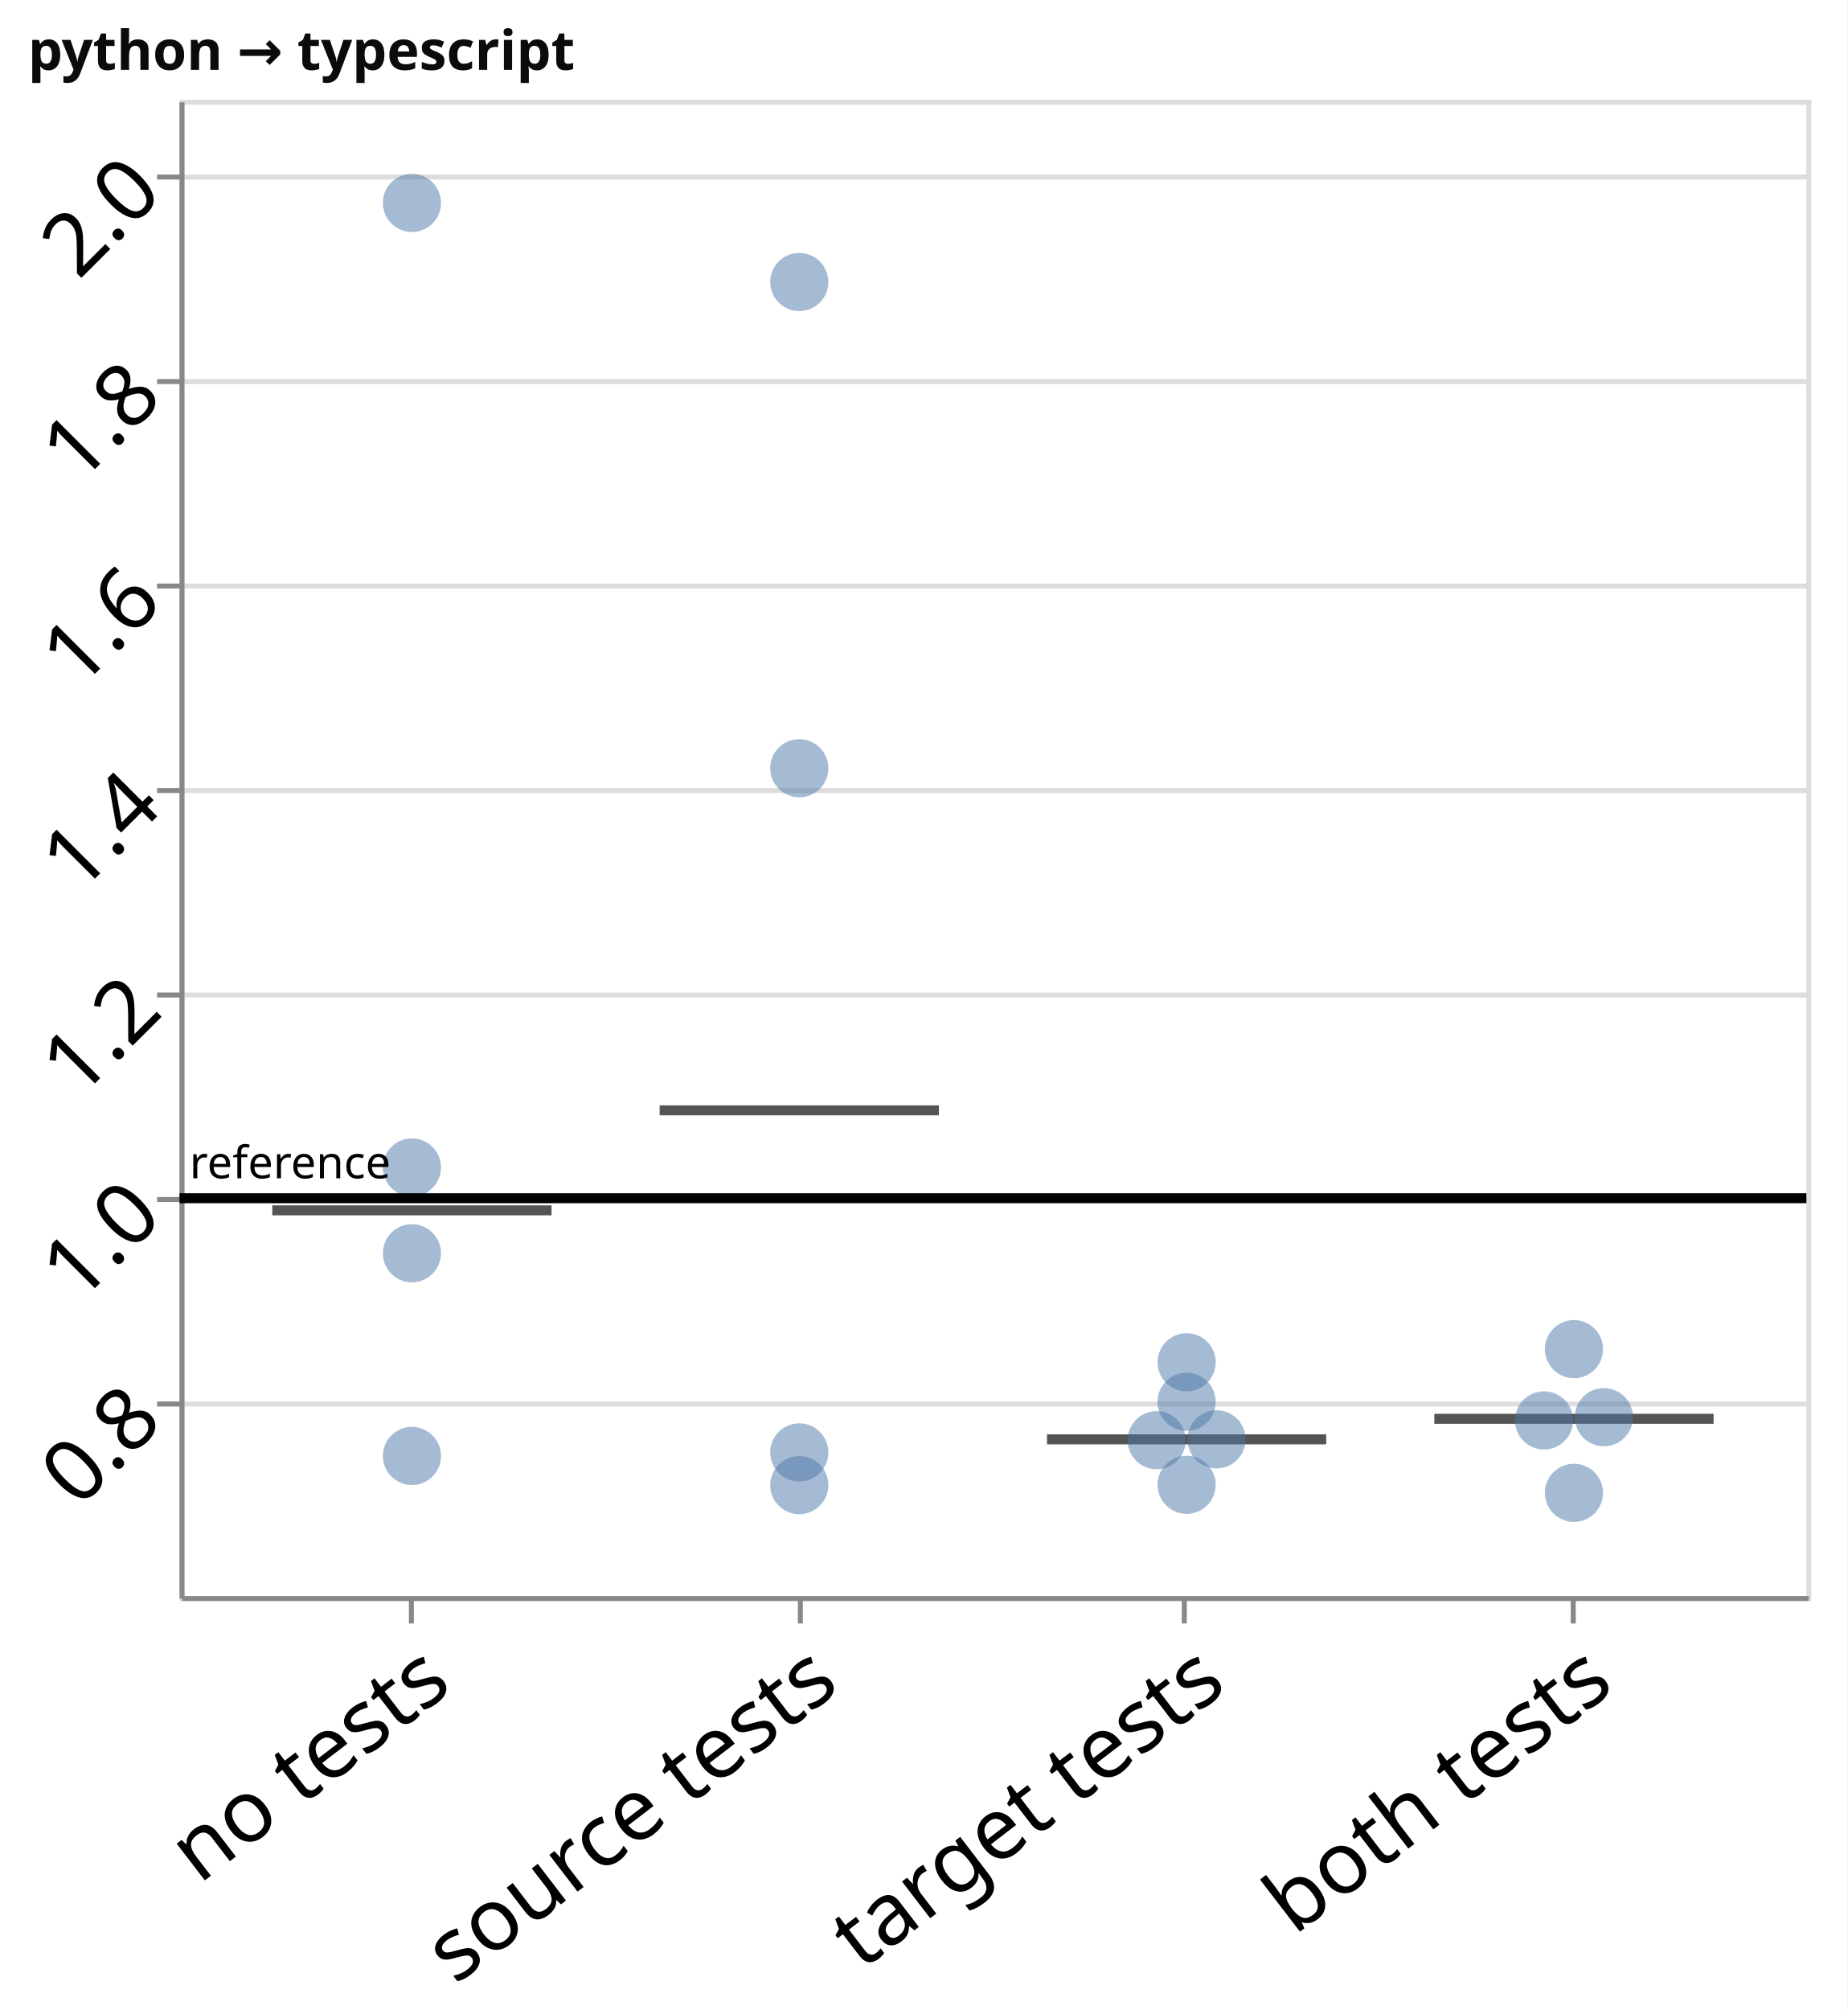
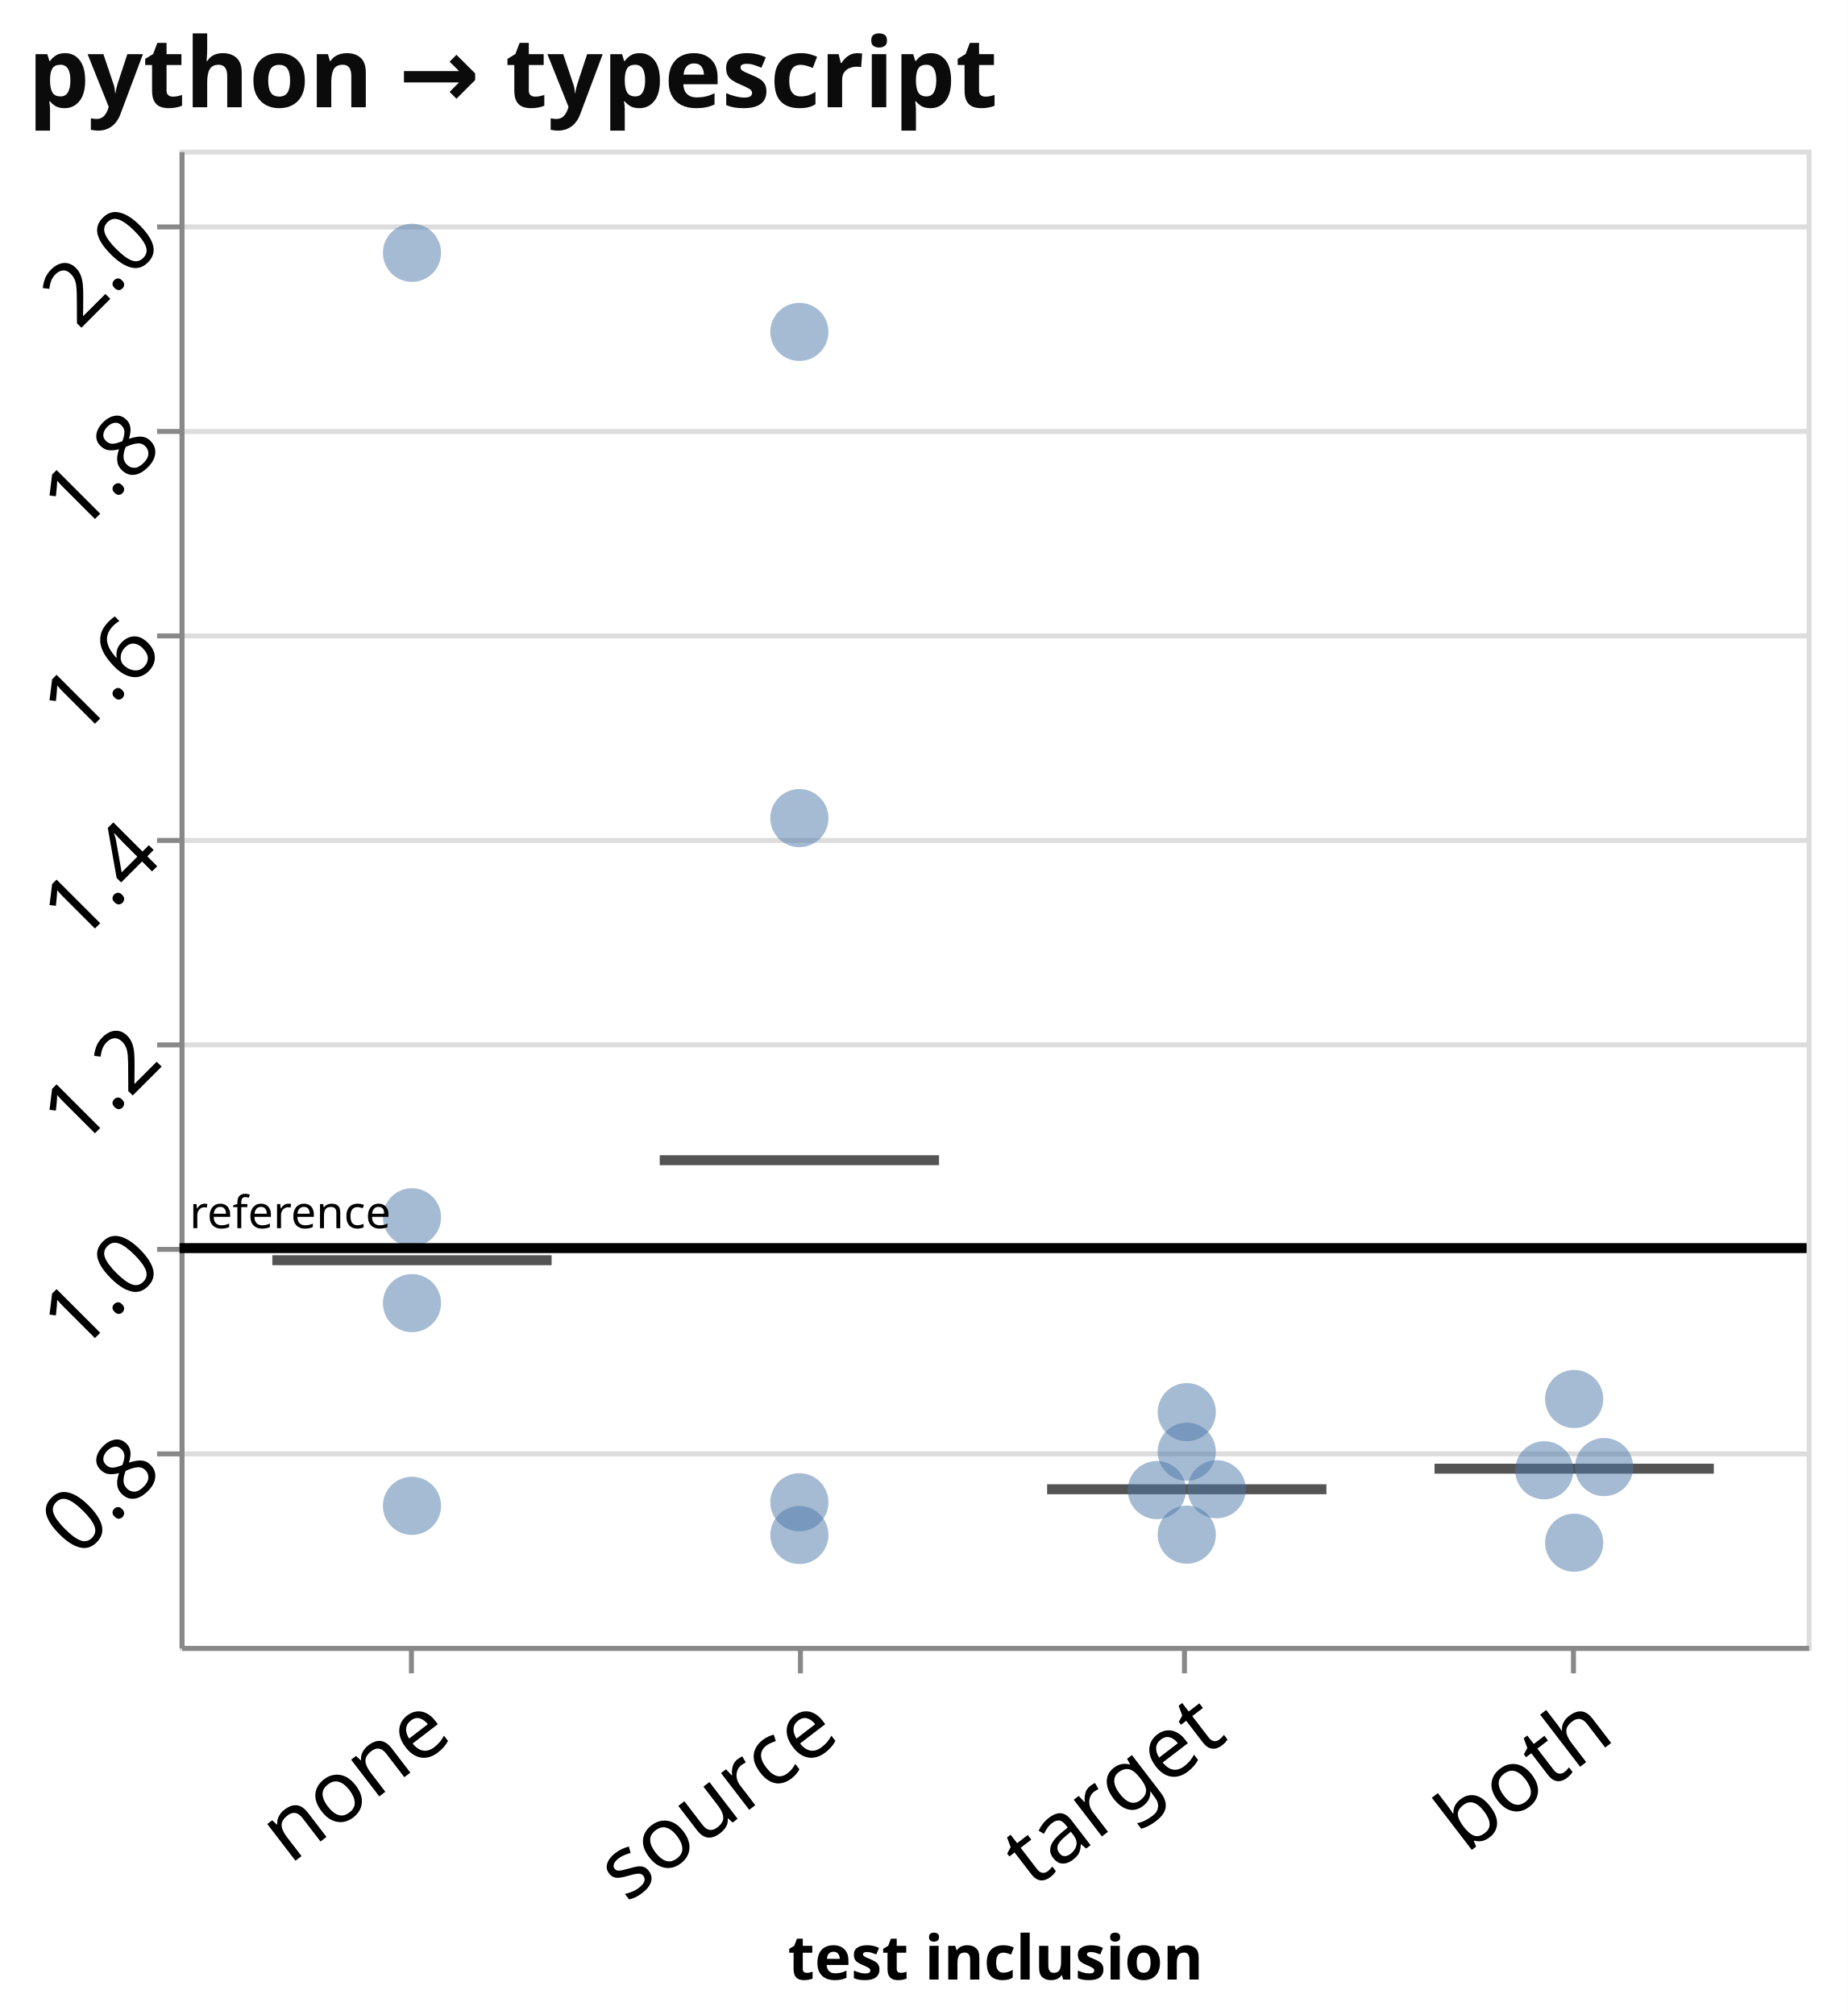
- <svg xmlns="http://www.w3.org/2000/svg" version="1.1" class="marks" width="370.5" height="403" viewBox="0 0 370.5 403">
-   <rect width="370.5" height="403" fill="white" />
-   <g fill="none" stroke-miterlimit="10" transform="translate(36,20)">
+ <svg xmlns="http://www.w3.org/2000/svg" version="1.1" class="marks" width="370.5" height="404" viewBox="0 0 370.5 404">
+   <rect width="370.5" height="404" fill="white" />
+   <g fill="none" stroke-miterlimit="10" transform="translate(36,30)">
    <g class="mark-group role-frame root" role="graphics-object" aria-roledescription="group mark container">
      <g transform="translate(0,0)">
        <path class="background" aria-hidden="true" d="M0.5,0.5h326.25v300h-326.25Z" stroke="#ddd" />
        <g>
          <g class="mark-group role-axis" aria-hidden="true">
            <g transform="translate(0.5,0.5)">
              <path class="background" aria-hidden="true" d="M0,0h0v0h0Z" pointer-events="none" />
              <g>
                <g class="mark-rule role-axis-grid" pointer-events="none">
                  <line transform="translate(0,261)" x2="326.25" y2="0" stroke="#ddd" stroke-width="1" opacity="1" />
                  <line transform="translate(0,220)" x2="326.25" y2="0" stroke="#ddd" stroke-width="1" opacity="1" />
                  <line transform="translate(0,179)" x2="326.25" y2="0" stroke="#ddd" stroke-width="1" opacity="1" />
                  <line transform="translate(0,138)" x2="326.25" y2="0" stroke="#ddd" stroke-width="1" opacity="1" />
                  <line transform="translate(0,97)" x2="326.25" y2="0" stroke="#ddd" stroke-width="1" opacity="1" />
                  <line transform="translate(0,56)" x2="326.25" y2="0" stroke="#ddd" stroke-width="1" opacity="1" />
                  <line transform="translate(0,15)" x2="326.25" y2="0" stroke="#ddd" stroke-width="1" opacity="1" />
                </g>
              </g>
              <path class="foreground" aria-hidden="true" d="" pointer-events="none" display="none" />
            </g>
          </g>
-           <g class="mark-group role-axis" role="graphics-symbol" aria-roledescription="axis" aria-label="X-axis for a discrete scale with 4 values: no tests, source tests, target tests, both tests">
+           <g class="mark-group role-axis" role="graphics-symbol" aria-roledescription="axis" aria-label="X-axis titled 'test inclusion' for a discrete scale with 4 values: no tests, source tests, target tests, both tests">
            <g transform="translate(0.5,300.5)">
              <path class="background" aria-hidden="true" d="M0,0h0v0h0Z" pointer-events="none" />
              <g>
                <g class="mark-rule role-axis-tick" pointer-events="none">
                  <line transform="translate(46,0)" x2="0" y2="5" stroke="#888" stroke-width="1" opacity="1" />
                  <line transform="translate(124,0)" x2="0" y2="5" stroke="#888" stroke-width="1" opacity="1" />
                  <line transform="translate(201,0)" x2="0" y2="5" stroke="#888" stroke-width="1" opacity="1" />
                  <line transform="translate(279,0)" x2="0" y2="5" stroke="#888" stroke-width="1" opacity="1" />
                </g>
                <g class="mark-text role-axis-label" pointer-events="none">
-                   <text text-anchor="end" transform="translate(46.10714,7) rotate(-37.5) translate(0,14)" font-family="sans-serif" font-size="17.32px" fill="#000" opacity="1">no tests</text>
-                   <text text-anchor="end" transform="translate(123.7857,7) rotate(-37.5) translate(0,14)" font-family="sans-serif" font-size="17.32px" fill="#000" opacity="1">source tests</text>
-                   <text text-anchor="end" transform="translate(201.4643,7) rotate(-37.5) translate(0,14)" font-family="sans-serif" font-size="17.32px" fill="#000" opacity="1">target tests</text>
-                   <text text-anchor="end" transform="translate(279.1429,7) rotate(-37.5) translate(0,14)" font-family="sans-serif" font-size="17.32px" fill="#000" opacity="1">both tests</text>
+                   <text text-anchor="end" transform="translate(46.10714,7) rotate(-37.5) translate(0,14)" font-family="sans-serif" font-size="17.32px" fill="#000" opacity="1">none</text>
+                   <text text-anchor="end" transform="translate(123.7857,7) rotate(-37.5) translate(0,14)" font-family="sans-serif" font-size="17.32px" fill="#000" opacity="1">source</text>
+                   <text text-anchor="end" transform="translate(201.4643,7) rotate(-37.5) translate(0,14)" font-family="sans-serif" font-size="17.32px" fill="#000" opacity="1">target</text>
+                   <text text-anchor="end" transform="translate(279.1429,7) rotate(-37.5) translate(0,14)" font-family="sans-serif" font-size="17.32px" fill="#000" opacity="1">both</text>
                </g>
                <g class="mark-rule role-axis-domain" pointer-events="none">
                  <line transform="translate(0,0)" x2="326.25" y2="0" stroke="#888" stroke-width="1" opacity="1" />
+                 </g>
+                 <g class="mark-text role-axis-title" pointer-events="none">
+                   <text text-anchor="middle" transform="translate(163.125,66.38757)" font-family="sans-serif" font-size="12.375px" font-weight="bold" fill="#000" opacity="1">test inclusion</text>
                </g>
              </g>
              <path class="foreground" aria-hidden="true" d="" pointer-events="none" display="none" />
            </g>
          </g>
          <g class="mark-group role-axis" role="graphics-symbol" aria-roledescription="axis" aria-label="Y-axis for a linear scale with values from 0.6 to 2.1">
            <g transform="translate(0.5,0.5)">
              <path class="background" aria-hidden="true" d="M0,0h0v0h0Z" pointer-events="none" />
              <g>
                <g class="mark-rule role-axis-tick" pointer-events="none">
                  <line transform="translate(0,261)" x2="-5" y2="0" stroke="#888" stroke-width="1" opacity="1" />
                  <line transform="translate(0,220)" x2="-5" y2="0" stroke="#888" stroke-width="1" opacity="1" />
                  <line transform="translate(0,179)" x2="-5" y2="0" stroke="#888" stroke-width="1" opacity="1" />
                  <line transform="translate(0,138)" x2="-5" y2="0" stroke="#888" stroke-width="1" opacity="1" />
                  <line transform="translate(0,97)" x2="-5" y2="0" stroke="#888" stroke-width="1" opacity="1" />
                  <line transform="translate(0,56)" x2="-5" y2="0" stroke="#888" stroke-width="1" opacity="1" />
                  <line transform="translate(0,15)" x2="-5" y2="0" stroke="#888" stroke-width="1" opacity="1" />
                </g>
                <g class="mark-text role-axis-label" pointer-events="none">
                  <text text-anchor="end" transform="translate(-7,261.2983) rotate(-45) translate(0,5)" font-family="sans-serif" font-size="17.32px" fill="#000" opacity="1">0.8</text>
                  <text text-anchor="end" transform="translate(-7,220.2419) rotate(-45) translate(0,5)" font-family="sans-serif" font-size="17.32px" fill="#000" opacity="1">1.0</text>
                  <text text-anchor="end" transform="translate(-7,179.1856) rotate(-45) translate(0,5)" font-family="sans-serif" font-size="17.32px" fill="#000" opacity="1">1.2</text>
                  <text text-anchor="end" transform="translate(-7,138.1292) rotate(-45) translate(0,5)" font-family="sans-serif" font-size="17.32px" fill="#000" opacity="1">1.4</text>
                  <text text-anchor="end" transform="translate(-7,97.07291) rotate(-45) translate(0,5)" font-family="sans-serif" font-size="17.32px" fill="#000" opacity="1">1.6</text>
                  <text text-anchor="end" transform="translate(-7,56.01657) rotate(-45) translate(0,5)" font-family="sans-serif" font-size="17.32px" fill="#000" opacity="1">1.8</text>
                  <text text-anchor="end" transform="translate(-7,14.96024) rotate(-45) translate(0,5)" font-family="sans-serif" font-size="17.32px" fill="#000" opacity="1">2.0</text>
                </g>
                <g class="mark-rule role-axis-domain" pointer-events="none">
                  <line transform="translate(0,300)" x2="0" y2="-300" stroke="#888" stroke-width="1" opacity="1" />
                </g>
              </g>
              <path class="foreground" aria-hidden="true" d="" pointer-events="none" display="none" />
            </g>
          </g>
          <g class="mark-rect role-mark layer_0_marks" role="graphics-object" aria-roledescription="rect mark container">
-             <path aria-label="condition: no tests; value: 0.988171703008; nudge: 0" role="graphics-symbol" aria-roledescription="tick" d="M18.607,221.67h56v2h-56Z" fill="#0b0b0b" opacity="0.7" />
-             <path aria-label="condition: source tests; value: 1.08585265435; nudge: 0" role="graphics-symbol" aria-roledescription="tick" d="M96.286,201.618h56v2h-56Z" fill="#0b0b0b" opacity="0.7" />
-             <path aria-label="condition: target tests; value: 0.764488670547; nudge: 0" role="graphics-symbol" aria-roledescription="tick" d="M173.964,267.588h56v2h-56Z" fill="#0b0b0b" opacity="0.7" />
-             <path aria-label="condition: both tests; value: 0.784569588743; nudge: 0" role="graphics-symbol" aria-roledescription="tick" d="M251.643,263.466h56v2h-56Z" fill="#0b0b0b" opacity="0.7" />
+             <path aria-label="test inclusion: no tests; value: 0.988171703008; nudge: 0" role="graphics-symbol" aria-roledescription="tick" d="M18.607,221.67h56v2h-56Z" fill="#0b0b0b" opacity="0.7" />
+             <path aria-label="test inclusion: source tests; value: 1.08585265435; nudge: 0" role="graphics-symbol" aria-roledescription="tick" d="M96.286,201.618h56v2h-56Z" fill="#0b0b0b" opacity="0.7" />
+             <path aria-label="test inclusion: target tests; value: 0.764488670547; nudge: 0" role="graphics-symbol" aria-roledescription="tick" d="M173.964,267.588h56v2h-56Z" fill="#0b0b0b" opacity="0.7" />
+             <path aria-label="test inclusion: both tests; value: 0.784569588743; nudge: 0" role="graphics-symbol" aria-roledescription="tick" d="M251.643,263.466h56v2h-56Z" fill="#0b0b0b" opacity="0.7" />
          </g>
          <g class="mark-symbol role-mark layer_1_marks" role="graphics-object" aria-roledescription="symbol mark container">
-             <path aria-label="condition: no tests; value: 1.03008119795; nudge: 0; run: 2da5a2c0; ladder time ÷ reference: 1.03; rungs completed: 16; total ms: 416.1" role="graphics-symbol" aria-roledescription="point" transform="translate(46.60714,214.0668)" d="M5.831,0A5.831,5.831,0,1,1,-5.831,0A5.831,5.831,0,1,1,5.831,0" fill="#4c78a8" stroke-width="2" opacity="0.5" />
-             <path aria-label="condition: no tests; value: 0.946262208065; nudge: 0; run: f8ca89ff; ladder time ÷ reference: 0.95; rungs completed: 16; total ms: 409.9" role="graphics-symbol" aria-roledescription="point" transform="translate(46.60714,231.2733)" d="M5.831,0A5.831,5.831,0,1,1,-5.831,0A5.831,5.831,0,1,1,5.831,0" fill="#4c78a8" stroke-width="2" opacity="0.5" />
-             <path aria-label="condition: no tests; value: 0.748292397005; nudge: 0; run: 2d7fbef6; ladder time ÷ reference: 0.75; rungs completed: 16; total ms: 370.1" role="graphics-symbol" aria-roledescription="point" transform="translate(46.60714,271.9129)" d="M5.831,0A5.831,5.831,0,1,1,-5.831,0A5.831,5.831,0,1,1,5.831,0" fill="#4c78a8" stroke-width="2" opacity="0.5" />
-             <path aria-label="condition: no tests; value: 1.97208996963; nudge: 0; run: 670261ce; ladder time ÷ reference: 1.97; rungs completed: 18; total ms: 20,950.7" role="graphics-symbol" aria-roledescription="point" transform="translate(46.60714,20.68966)" d="M5.831,0A5.831,5.831,0,1,1,-5.831,0A5.831,5.831,0,1,1,5.831,0" fill="#4c78a8" stroke-width="2" opacity="0.5" />
-             <path aria-label="condition: source tests; value: 0.719814411021; nudge: 0; run: 054a84ca; ladder time ÷ reference: 0.72; rungs completed: 16; total ms: 359.5" role="graphics-symbol" aria-roledescription="point" transform="translate(124.2857,277.7589)" d="M5.831,0A5.831,5.831,0,1,1,-5.831,0A5.831,5.831,0,1,1,5.831,0" fill="#4c78a8" stroke-width="2" opacity="0.5" />
-             <path aria-label="condition: source tests; value: 0.75174202043; nudge: 0; run: 3f62598c; ladder time ÷ reference: 0.75; rungs completed: 16; total ms: 366.2" role="graphics-symbol" aria-roledescription="point" transform="translate(124.2857,271.2047)" d="M5.831,0A5.831,5.831,0,1,1,-5.831,0A5.831,5.831,0,1,1,5.831,0" fill="#4c78a8" stroke-width="2" opacity="0.5" />
-             <path aria-label="condition: source tests; value: 1.41996328827; nudge: 0; run: 461ef9c5; ladder time ÷ reference: 1.42; rungs completed: 16; total ms: 496.0" role="graphics-symbol" aria-roledescription="point" transform="translate(124.2857,134.0312)" d="M5.831,0A5.831,5.831,0,1,1,-5.831,0A5.831,5.831,0,1,1,5.831,0" fill="#4c78a8" stroke-width="2" opacity="0.5" />
-             <path aria-label="condition: source tests; value: 1.89485500841; nudge: 0; run: 7c1544c0; ladder time ÷ reference: 1.89; rungs completed: 16; total ms: 575.0" role="graphics-symbol" aria-roledescription="point" transform="translate(124.2857,36.54458)" d="M5.831,0A5.831,5.831,0,1,1,-5.831,0A5.831,5.831,0,1,1,5.831,0" fill="#4c78a8" stroke-width="2" opacity="0.5" />
-             <path aria-label="condition: target tests; value: 0.764488670547; nudge: 0.5; run: fbe56704; ladder time ÷ reference: 0.76; rungs completed: 16; total ms: 372.7" role="graphics-symbol" aria-roledescription="point" transform="translate(207.9643,268.5881)" d="M5.831,0A5.831,5.831,0,1,1,-5.831,0A5.831,5.831,0,1,1,5.831,0" fill="#4c78a8" stroke-width="2" opacity="0.5" />
-             <path aria-label="condition: target tests; value: 0.720117142561; nudge: 0; run: f01d5496; ladder time ÷ reference: 0.72; rungs completed: 16; total ms: 364.3" role="graphics-symbol" aria-roledescription="point" transform="translate(201.9643,277.6967)" d="M5.831,0A5.831,5.831,0,1,1,-5.831,0A5.831,5.831,0,1,1,5.831,0" fill="#4c78a8" stroke-width="2" opacity="0.5" />
-             <path aria-label="condition: target tests; value: 0.839766829499; nudge: 0; run: 8305aa82; ladder time ÷ reference: 0.84; rungs completed: 16; total ms: 388.2" role="graphics-symbol" aria-roledescription="point" transform="translate(201.9643,253.1349)" d="M5.831,0A5.831,5.831,0,1,1,-5.831,0A5.831,5.831,0,1,1,5.831,0" fill="#4c78a8" stroke-width="2" opacity="0.5" />
-             <path aria-label="condition: target tests; value: 0.76367691938; nudge: −0.5; run: 609edff1; ladder time ÷ reference: 0.76; rungs completed: 16; total ms: 369.7" role="graphics-symbol" aria-roledescription="point" transform="translate(195.9643,268.7547)" d="M5.831,0A5.831,5.831,0,1,1,-5.831,0A5.831,5.831,0,1,1,5.831,0" fill="#4c78a8" stroke-width="2" opacity="0.5" />
-             <path aria-label="condition: target tests; value: 0.801173279899; nudge: 0; run: 14873f98; ladder time ÷ reference: 0.80; rungs completed: 16; total ms: 379.6" role="graphics-symbol" aria-roledescription="point" transform="translate(201.9643,261.0574)" d="M5.831,0A5.831,5.831,0,1,1,-5.831,0A5.831,5.831,0,1,1,5.831,0" fill="#4c78a8" stroke-width="2" opacity="0.5" />
-             <path aria-label="condition: both tests; value: 0.786149484692; nudge: 0.5; run: 9f286468; ladder time ÷ reference: 0.79; rungs completed: 16; total ms: 372.3" role="graphics-symbol" aria-roledescription="point" transform="translate(285.6429,264.1415)" d="M5.831,0A5.831,5.831,0,1,1,-5.831,0A5.831,5.831,0,1,1,5.831,0" fill="#4c78a8" stroke-width="2" opacity="0.5" />
-             <path aria-label="condition: both tests; value: 0.852598830391; nudge: 0; run: 2a16d72b; ladder time ÷ reference: 0.85; rungs completed: 16; total ms: 391.4" role="graphics-symbol" aria-roledescription="point" transform="translate(279.6429,250.5007)" d="M5.831,0A5.831,5.831,0,1,1,-5.831,0A5.831,5.831,0,1,1,5.831,0" fill="#4c78a8" stroke-width="2" opacity="0.5" />
-             <path aria-label="condition: both tests; value: 0.782989692793; nudge: −0.5; run: 9de9fd66; ladder time ÷ reference: 0.78; rungs completed: 16; total ms: 379.5" role="graphics-symbol" aria-roledescription="point" transform="translate(273.6429,264.7902)" d="M5.831,0A5.831,5.831,0,1,1,-5.831,0A5.831,5.831,0,1,1,5.831,0" fill="#4c78a8" stroke-width="2" opacity="0.5" />
-             <path aria-label="condition: both tests; value: 0.712256737339; nudge: 0; run: 089a4294; ladder time ÷ reference: 0.71; rungs completed: 16; total ms: 365.2" role="graphics-symbol" aria-roledescription="point" transform="translate(279.6429,279.3103)" d="M5.831,0A5.831,5.831,0,1,1,-5.831,0A5.831,5.831,0,1,1,5.831,0" fill="#4c78a8" stroke-width="2" opacity="0.5" />
+             <path aria-label="test inclusion: no tests; value: 1.03008119795; nudge: 0; run: 2da5a2c0; ladder time ÷ reference: 1.03; rungs completed: 16; total ms: 416.1" role="graphics-symbol" aria-roledescription="point" transform="translate(46.60714,214.0668)" d="M5.831,0A5.831,5.831,0,1,1,-5.831,0A5.831,5.831,0,1,1,5.831,0" fill="#4c78a8" stroke-width="2" opacity="0.5" />
+             <path aria-label="test inclusion: no tests; value: 0.946262208065; nudge: 0; run: f8ca89ff; ladder time ÷ reference: 0.95; rungs completed: 16; total ms: 409.9" role="graphics-symbol" aria-roledescription="point" transform="translate(46.60714,231.2733)" d="M5.831,0A5.831,5.831,0,1,1,-5.831,0A5.831,5.831,0,1,1,5.831,0" fill="#4c78a8" stroke-width="2" opacity="0.5" />
+             <path aria-label="test inclusion: no tests; value: 0.748292397005; nudge: 0; run: 2d7fbef6; ladder time ÷ reference: 0.75; rungs completed: 16; total ms: 370.1" role="graphics-symbol" aria-roledescription="point" transform="translate(46.60714,271.9129)" d="M5.831,0A5.831,5.831,0,1,1,-5.831,0A5.831,5.831,0,1,1,5.831,0" fill="#4c78a8" stroke-width="2" opacity="0.5" />
+             <path aria-label="test inclusion: no tests; value: 1.97208996963; nudge: 0; run: 670261ce; ladder time ÷ reference: 1.97; rungs completed: 18; total ms: 20,950.7" role="graphics-symbol" aria-roledescription="point" transform="translate(46.60714,20.68966)" d="M5.831,0A5.831,5.831,0,1,1,-5.831,0A5.831,5.831,0,1,1,5.831,0" fill="#4c78a8" stroke-width="2" opacity="0.5" />
+             <path aria-label="test inclusion: source tests; value: 0.719814411021; nudge: 0; run: 054a84ca; ladder time ÷ reference: 0.72; rungs completed: 16; total ms: 359.5" role="graphics-symbol" aria-roledescription="point" transform="translate(124.2857,277.7589)" d="M5.831,0A5.831,5.831,0,1,1,-5.831,0A5.831,5.831,0,1,1,5.831,0" fill="#4c78a8" stroke-width="2" opacity="0.5" />
+             <path aria-label="test inclusion: source tests; value: 0.75174202043; nudge: 0; run: 3f62598c; ladder time ÷ reference: 0.75; rungs completed: 16; total ms: 366.2" role="graphics-symbol" aria-roledescription="point" transform="translate(124.2857,271.2047)" d="M5.831,0A5.831,5.831,0,1,1,-5.831,0A5.831,5.831,0,1,1,5.831,0" fill="#4c78a8" stroke-width="2" opacity="0.5" />
+             <path aria-label="test inclusion: source tests; value: 1.41996328827; nudge: 0; run: 461ef9c5; ladder time ÷ reference: 1.42; rungs completed: 16; total ms: 496.0" role="graphics-symbol" aria-roledescription="point" transform="translate(124.2857,134.0312)" d="M5.831,0A5.831,5.831,0,1,1,-5.831,0A5.831,5.831,0,1,1,5.831,0" fill="#4c78a8" stroke-width="2" opacity="0.5" />
+             <path aria-label="test inclusion: source tests; value: 1.89485500841; nudge: 0; run: 7c1544c0; ladder time ÷ reference: 1.89; rungs completed: 16; total ms: 575.0" role="graphics-symbol" aria-roledescription="point" transform="translate(124.2857,36.54458)" d="M5.831,0A5.831,5.831,0,1,1,-5.831,0A5.831,5.831,0,1,1,5.831,0" fill="#4c78a8" stroke-width="2" opacity="0.5" />
+             <path aria-label="test inclusion: target tests; value: 0.764488670547; nudge: 0.5; run: fbe56704; ladder time ÷ reference: 0.76; rungs completed: 16; total ms: 372.7" role="graphics-symbol" aria-roledescription="point" transform="translate(207.9643,268.5881)" d="M5.831,0A5.831,5.831,0,1,1,-5.831,0A5.831,5.831,0,1,1,5.831,0" fill="#4c78a8" stroke-width="2" opacity="0.5" />
+             <path aria-label="test inclusion: target tests; value: 0.720117142561; nudge: 0; run: f01d5496; ladder time ÷ reference: 0.72; rungs completed: 16; total ms: 364.3" role="graphics-symbol" aria-roledescription="point" transform="translate(201.9643,277.6967)" d="M5.831,0A5.831,5.831,0,1,1,-5.831,0A5.831,5.831,0,1,1,5.831,0" fill="#4c78a8" stroke-width="2" opacity="0.5" />
+             <path aria-label="test inclusion: target tests; value: 0.839766829499; nudge: 0; run: 8305aa82; ladder time ÷ reference: 0.84; rungs completed: 16; total ms: 388.2" role="graphics-symbol" aria-roledescription="point" transform="translate(201.9643,253.1349)" d="M5.831,0A5.831,5.831,0,1,1,-5.831,0A5.831,5.831,0,1,1,5.831,0" fill="#4c78a8" stroke-width="2" opacity="0.5" />
+             <path aria-label="test inclusion: target tests; value: 0.76367691938; nudge: −0.5; run: 609edff1; ladder time ÷ reference: 0.76; rungs completed: 16; total ms: 369.7" role="graphics-symbol" aria-roledescription="point" transform="translate(195.9643,268.7547)" d="M5.831,0A5.831,5.831,0,1,1,-5.831,0A5.831,5.831,0,1,1,5.831,0" fill="#4c78a8" stroke-width="2" opacity="0.5" />
+             <path aria-label="test inclusion: target tests; value: 0.801173279899; nudge: 0; run: 14873f98; ladder time ÷ reference: 0.80; rungs completed: 16; total ms: 379.6" role="graphics-symbol" aria-roledescription="point" transform="translate(201.9643,261.0574)" d="M5.831,0A5.831,5.831,0,1,1,-5.831,0A5.831,5.831,0,1,1,5.831,0" fill="#4c78a8" stroke-width="2" opacity="0.5" />
+             <path aria-label="test inclusion: both tests; value: 0.786149484692; nudge: 0.5; run: 9f286468; ladder time ÷ reference: 0.79; rungs completed: 16; total ms: 372.3" role="graphics-symbol" aria-roledescription="point" transform="translate(285.6429,264.1415)" d="M5.831,0A5.831,5.831,0,1,1,-5.831,0A5.831,5.831,0,1,1,5.831,0" fill="#4c78a8" stroke-width="2" opacity="0.5" />
+             <path aria-label="test inclusion: both tests; value: 0.852598830391; nudge: 0; run: 2a16d72b; ladder time ÷ reference: 0.85; rungs completed: 16; total ms: 391.4" role="graphics-symbol" aria-roledescription="point" transform="translate(279.6429,250.5007)" d="M5.831,0A5.831,5.831,0,1,1,-5.831,0A5.831,5.831,0,1,1,5.831,0" fill="#4c78a8" stroke-width="2" opacity="0.5" />
+             <path aria-label="test inclusion: both tests; value: 0.782989692793; nudge: −0.5; run: 9de9fd66; ladder time ÷ reference: 0.78; rungs completed: 16; total ms: 379.5" role="graphics-symbol" aria-roledescription="point" transform="translate(273.6429,264.7902)" d="M5.831,0A5.831,5.831,0,1,1,-5.831,0A5.831,5.831,0,1,1,5.831,0" fill="#4c78a8" stroke-width="2" opacity="0.5" />
+             <path aria-label="test inclusion: both tests; value: 0.712256737339; nudge: 0; run: 089a4294; ladder time ÷ reference: 0.71; rungs completed: 16; total ms: 365.2" role="graphics-symbol" aria-roledescription="point" transform="translate(279.6429,279.3103)" d="M5.831,0A5.831,5.831,0,1,1,-5.831,0A5.831,5.831,0,1,1,5.831,0" fill="#4c78a8" stroke-width="2" opacity="0.5" />
          </g>
          <g class="mark-rule role-mark layer_2_marks" role="graphics-object" aria-roledescription="rule mark container">
            <line aria-label="value: 1" role="graphics-symbol" aria-roledescription="rule mark" transform="translate(326.25,220.2419)" x2="-326.25" y2="0" stroke="black" stroke-width="2" />
          </g>
          <g class="mark-text role-mark layer_3_marks" role="graphics-object" aria-roledescription="text mark container">
            <text aria-label="value: 1; label: reference" role="graphics-symbol" aria-roledescription="text mark" text-anchor="start" transform="translate(2,216.2419)" font-family="sans-serif" font-size="9px" fill="black">reference</text>
          </g>
          <g class="mark-group role-title">
-             <g transform="translate(-30.38909,-15)">
+             <g transform="translate(-30.38909,-23.5)">
              <path class="background" aria-hidden="true" d="M0,0h0v0h0Z" pointer-events="none" />
              <g>
                <g class="mark-text role-title-text" role="graphics-symbol" aria-roledescription="title" aria-label="Title text 'python → typescript'" pointer-events="none">
-                   <text text-anchor="start" transform="translate(0,9)" font-family="sans-serif" font-size="11px" font-weight="bold" fill="#0b0b0b" opacity="1">python → typescript</text>
+                   <text text-anchor="start" transform="translate(0,15)" font-family="sans-serif" font-size="19.5px" font-weight="bold" fill="#0b0b0b" opacity="1">python → typescript</text>
                </g>
              </g>
              <path class="foreground" aria-hidden="true" d="" pointer-events="none" display="none" />
            </g>
          </g>
        </g>
        <path class="foreground" aria-hidden="true" d="" display="none" />
      </g>
    </g>
  </g>
</svg>
